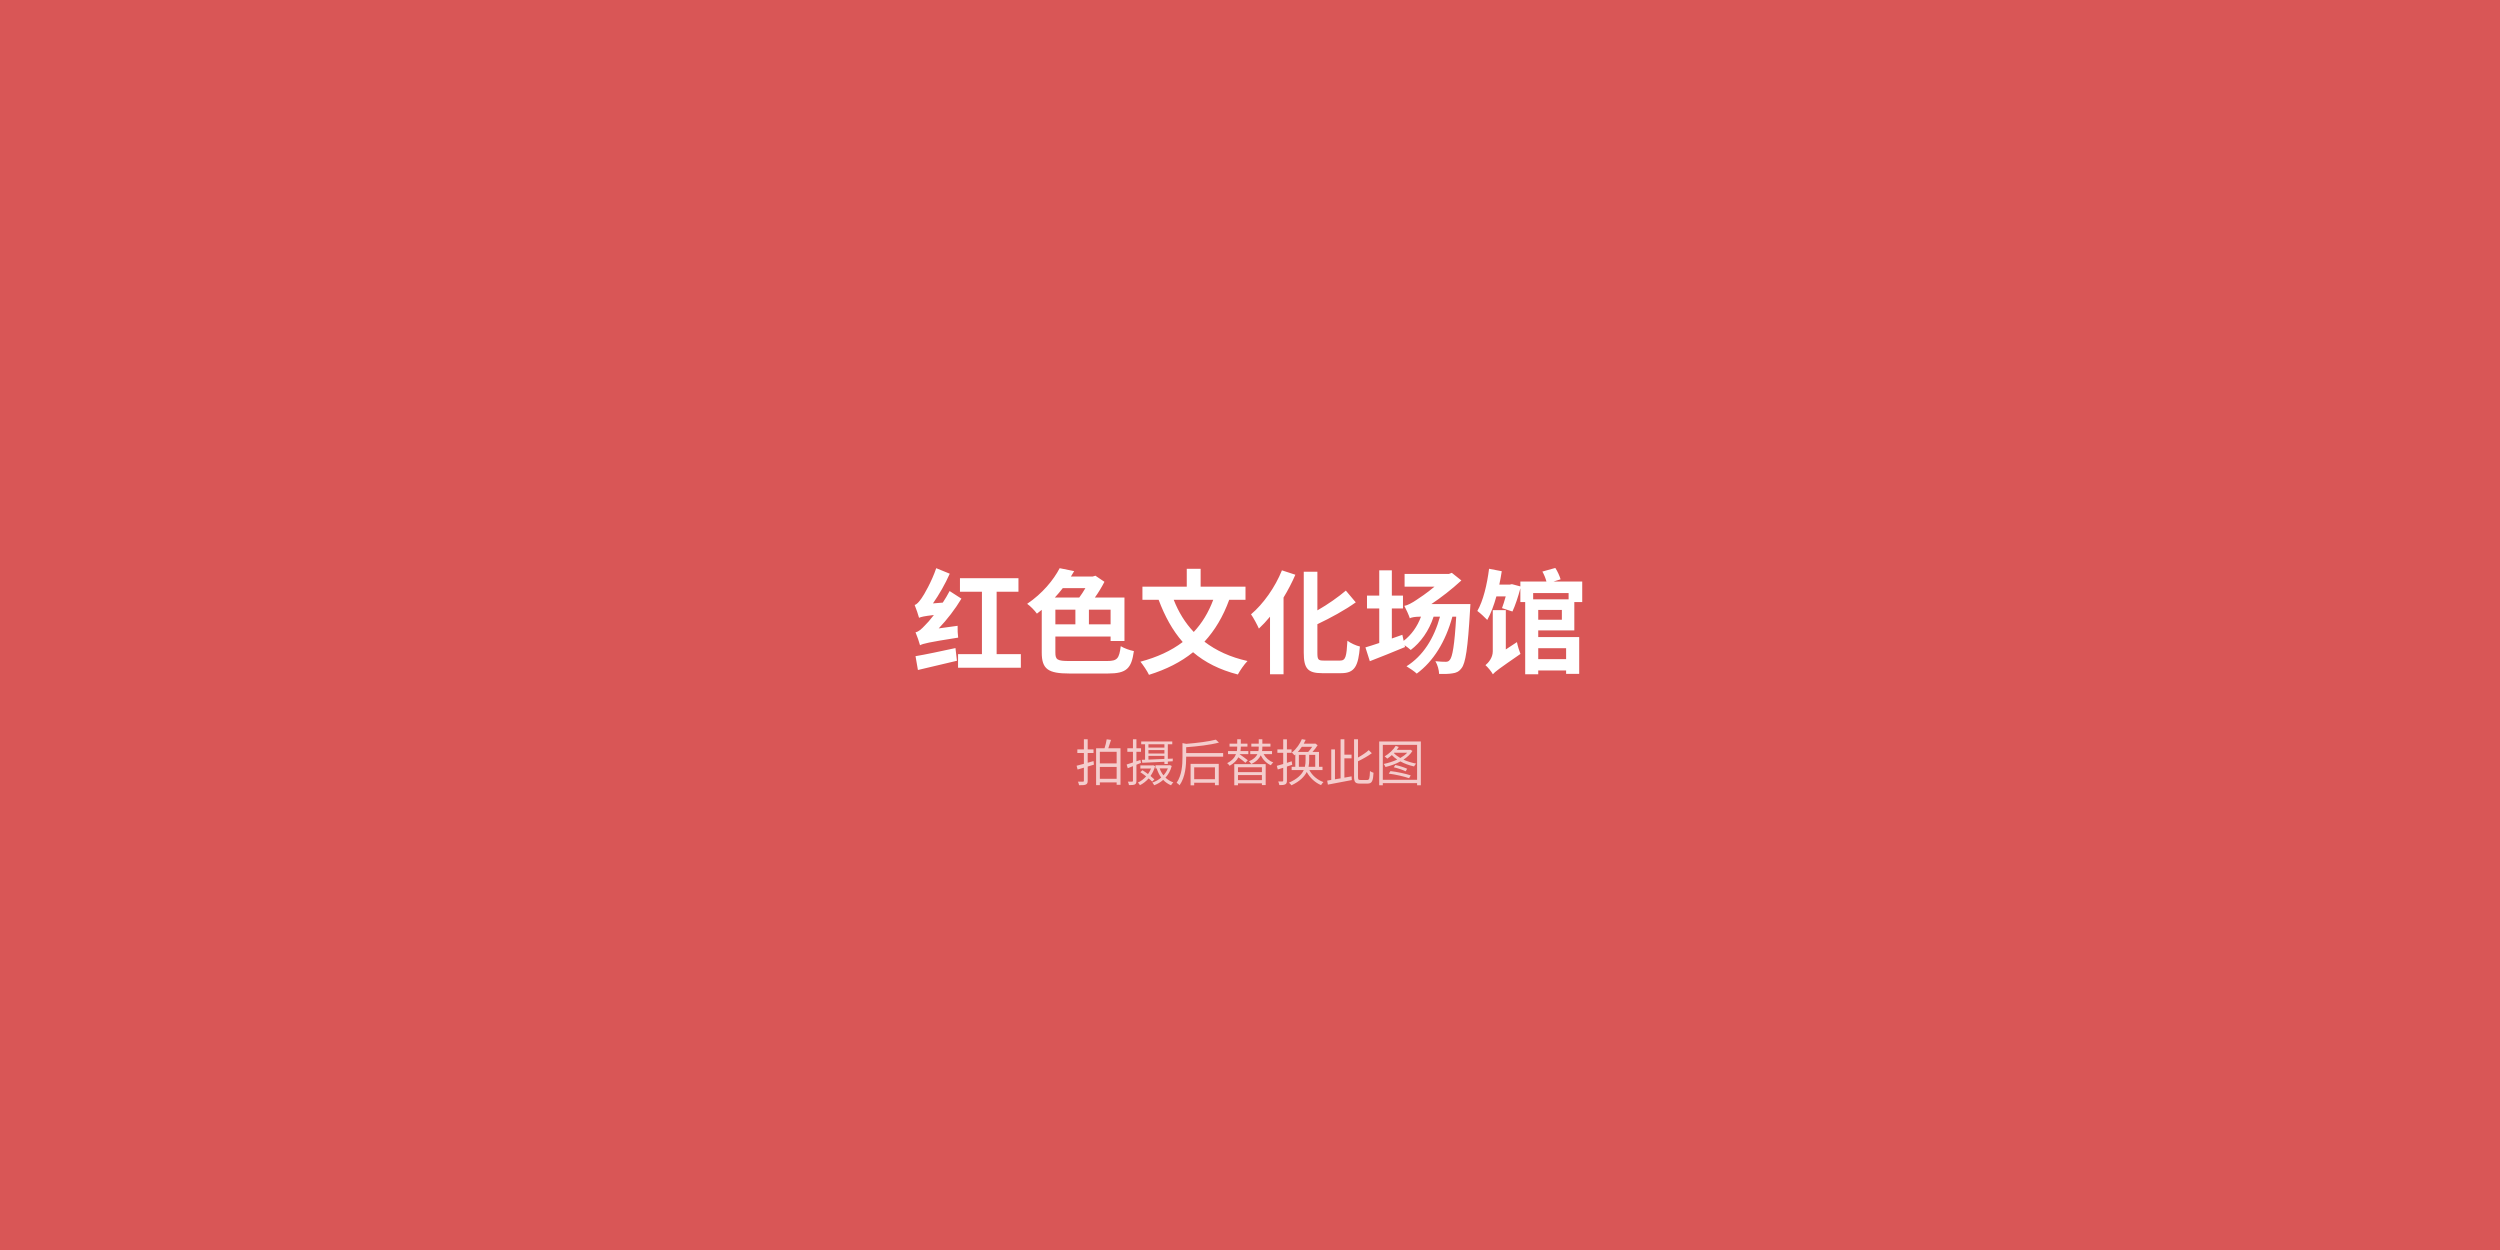
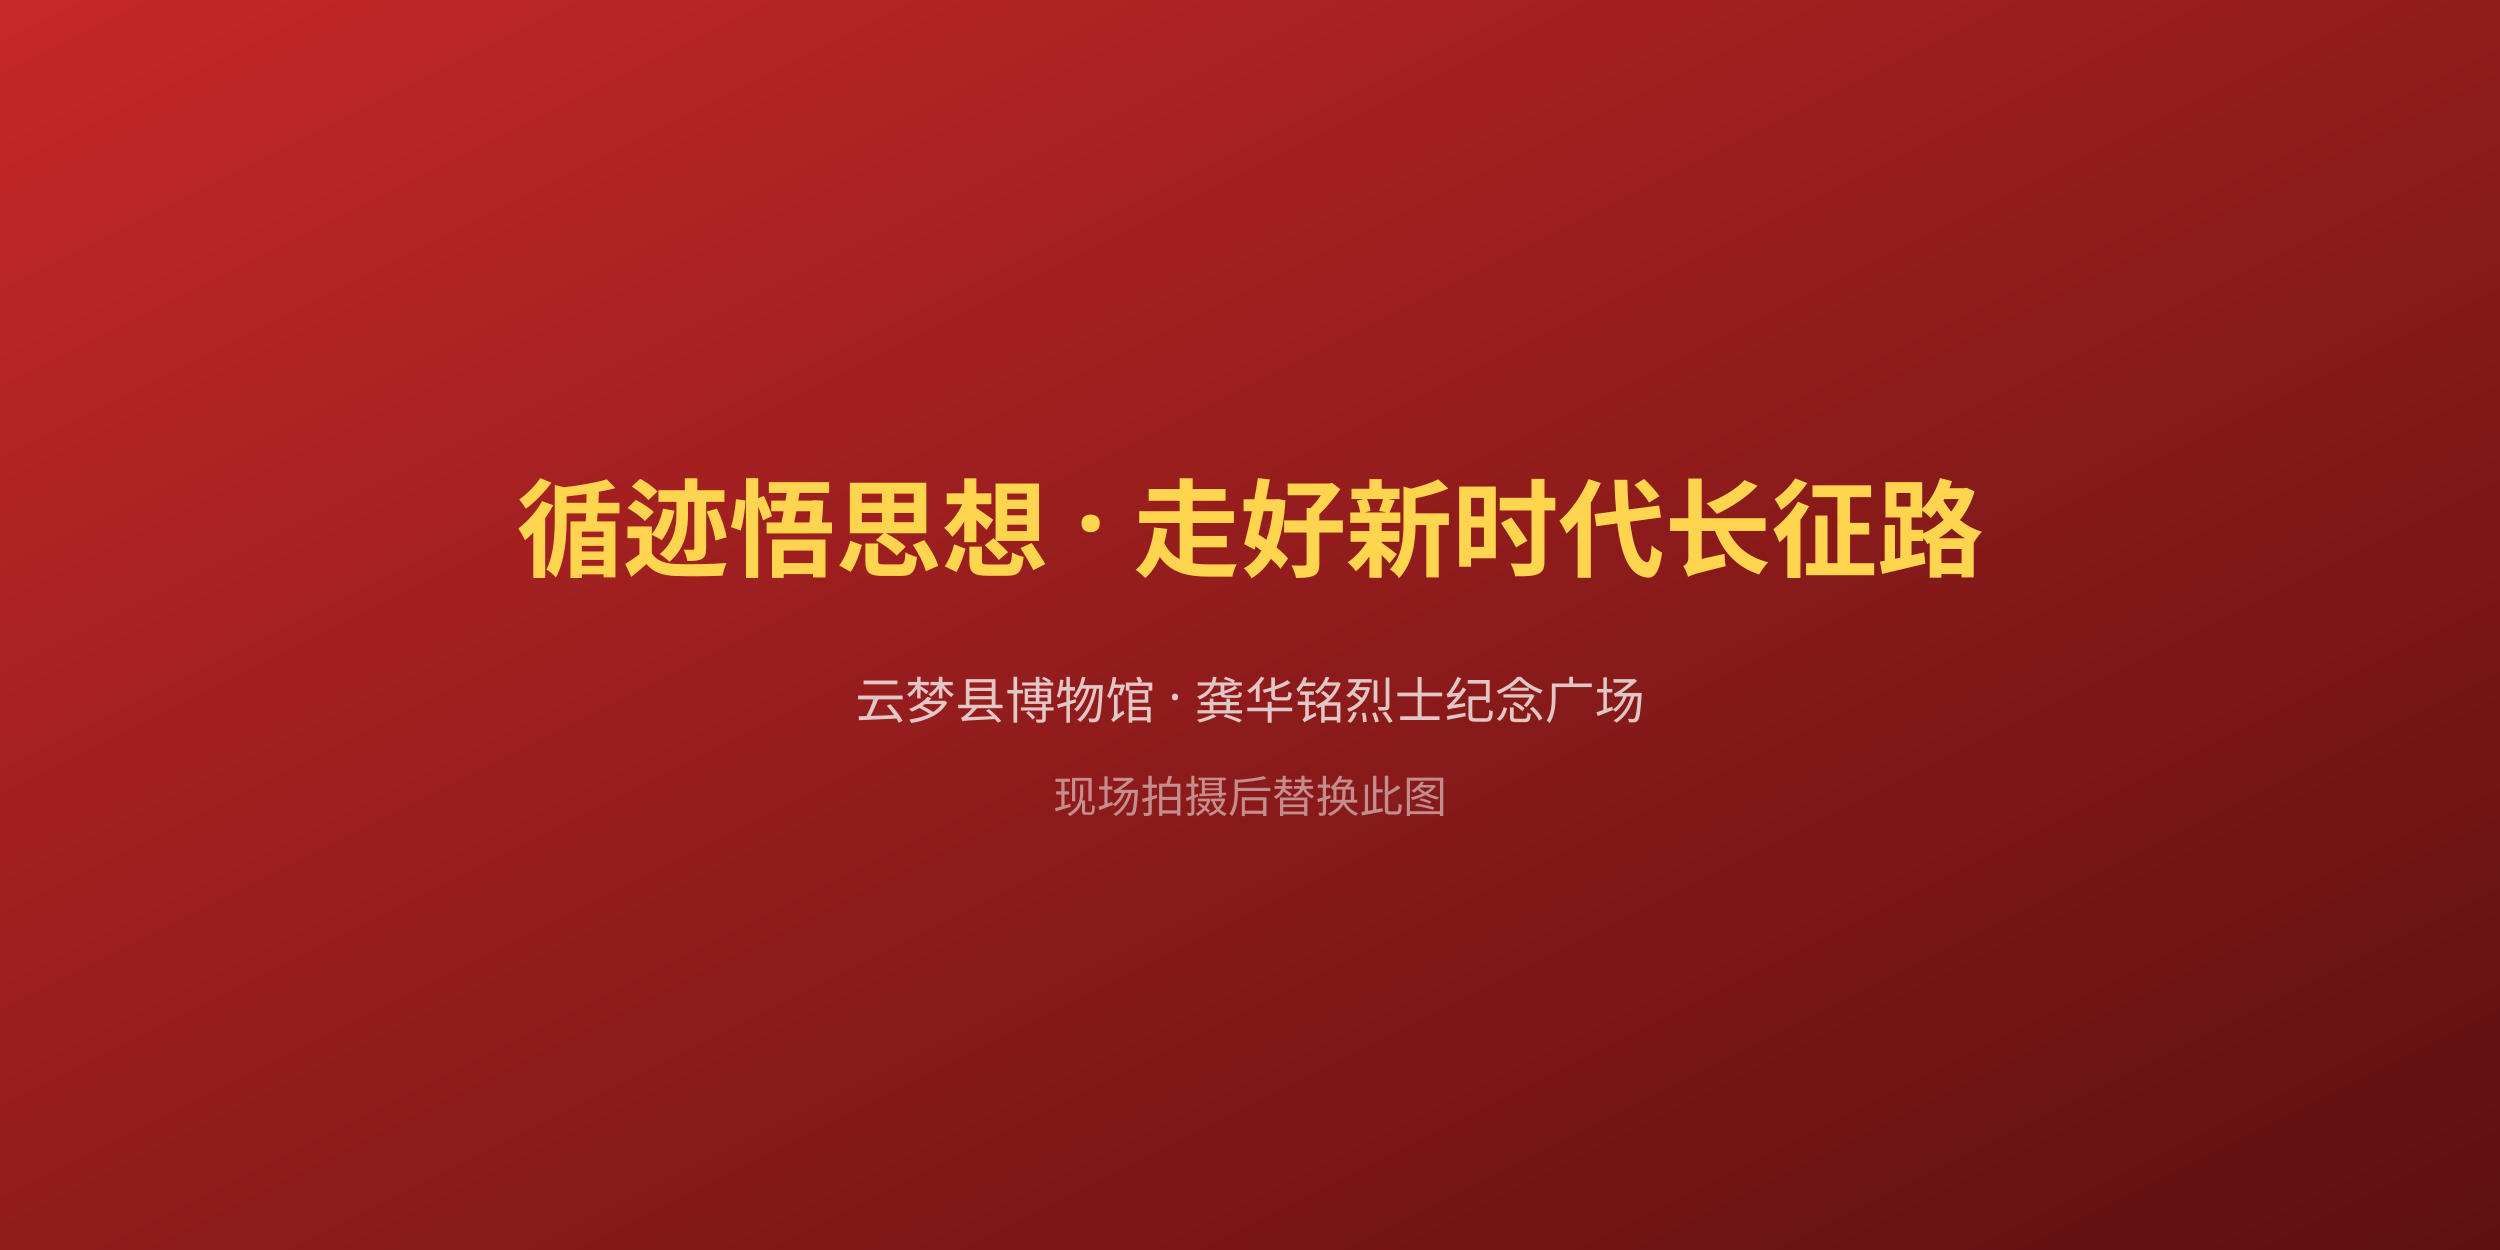
<svg xmlns="http://www.w3.org/2000/svg" width="800" height="400" viewBox="0 0 800 400">
-   <rect width="800" height="400" fill="#D32F2F" opacity="0.8" />
-   <rect width="800" height="400" fill="url(#grain)" opacity="0.05" />
-   <text x="400" y="200" text-anchor="middle" dy=".35em" font-family="PingFang SC, Microsoft YaHei, sans-serif" font-size="36" fill="white" font-weight="bold">红色文化场馆</text>
-   <text x="400" y="250" text-anchor="middle" font-family="PingFang SC, Microsoft YaHei, sans-serif" font-size="16" fill="white" opacity="0.7">拍摄后替换此图</text>
+   <defs>
+     <linearGradient id="g" x1="0" y1="0" x2="1" y2="1">
+       <stop offset="0%" stop-color="#C62828" />
+       <stop offset="100%" stop-color="#5D1010" />
+     </linearGradient>
+   </defs>
+   <rect width="800" height="400" fill="url(#g)" />
+   <text x="400" y="170" text-anchor="middle" dy=".35em" font-family="PingFang SC, Microsoft YaHei, sans-serif" font-size="34" fill="#FFD54F" font-weight="bold">循迹悟思想 · 走好新时代长征路</text>
+   <text x="400" y="230" text-anchor="middle" font-family="PingFang SC, Microsoft YaHei, sans-serif" font-size="16" fill="rgba(255,255,255,0.75)">云梦县博物馆 · 龚华铭烈士纪念广场</text>
+   <text x="400" y="260" text-anchor="middle" font-family="PingFang SC, Microsoft YaHei, sans-serif" font-size="14" fill="rgba(255,255,255,0.5)">现场拍摄后替换此图</text>
</svg>
